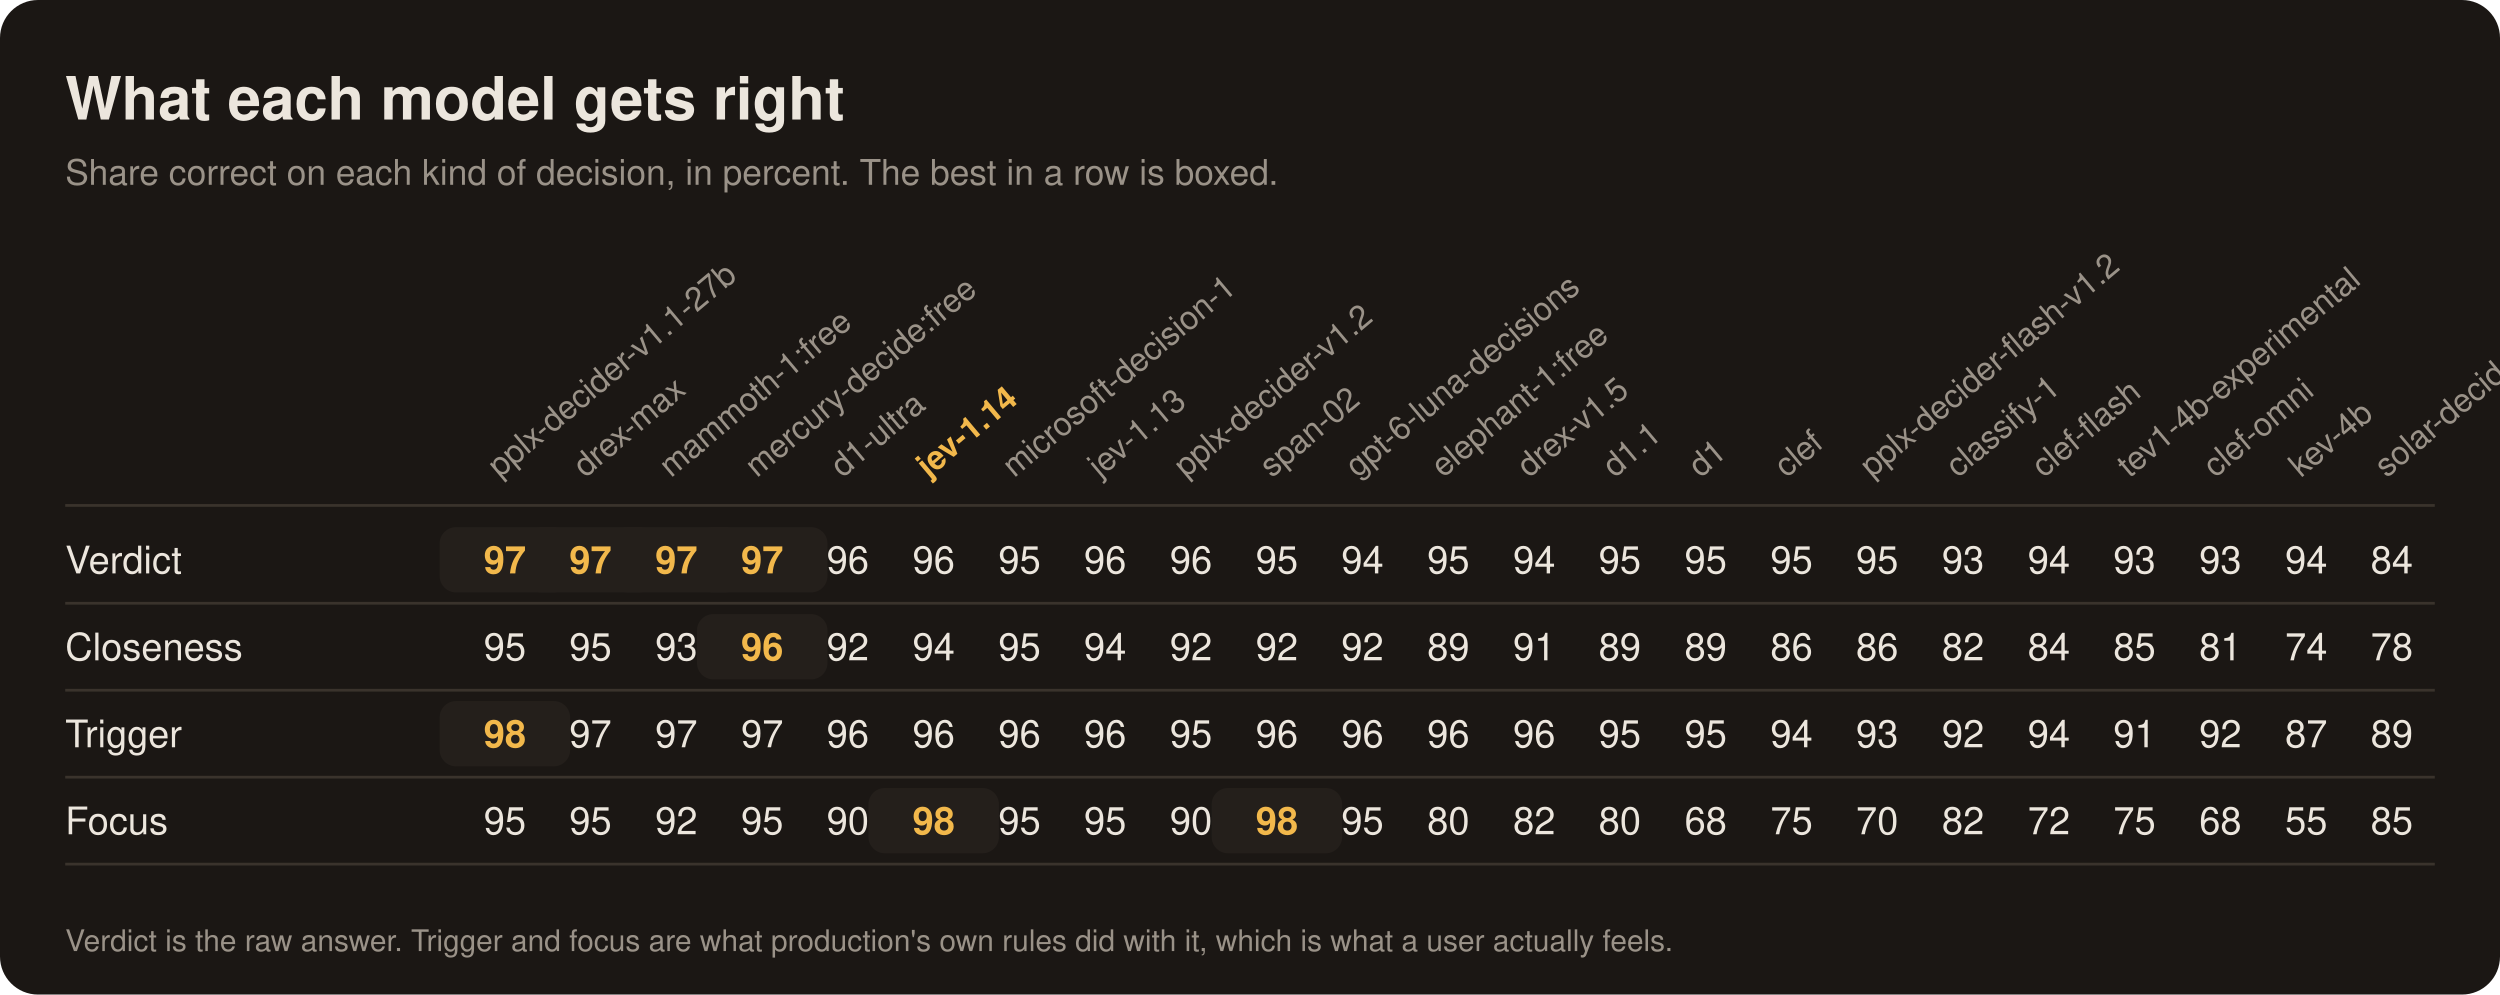
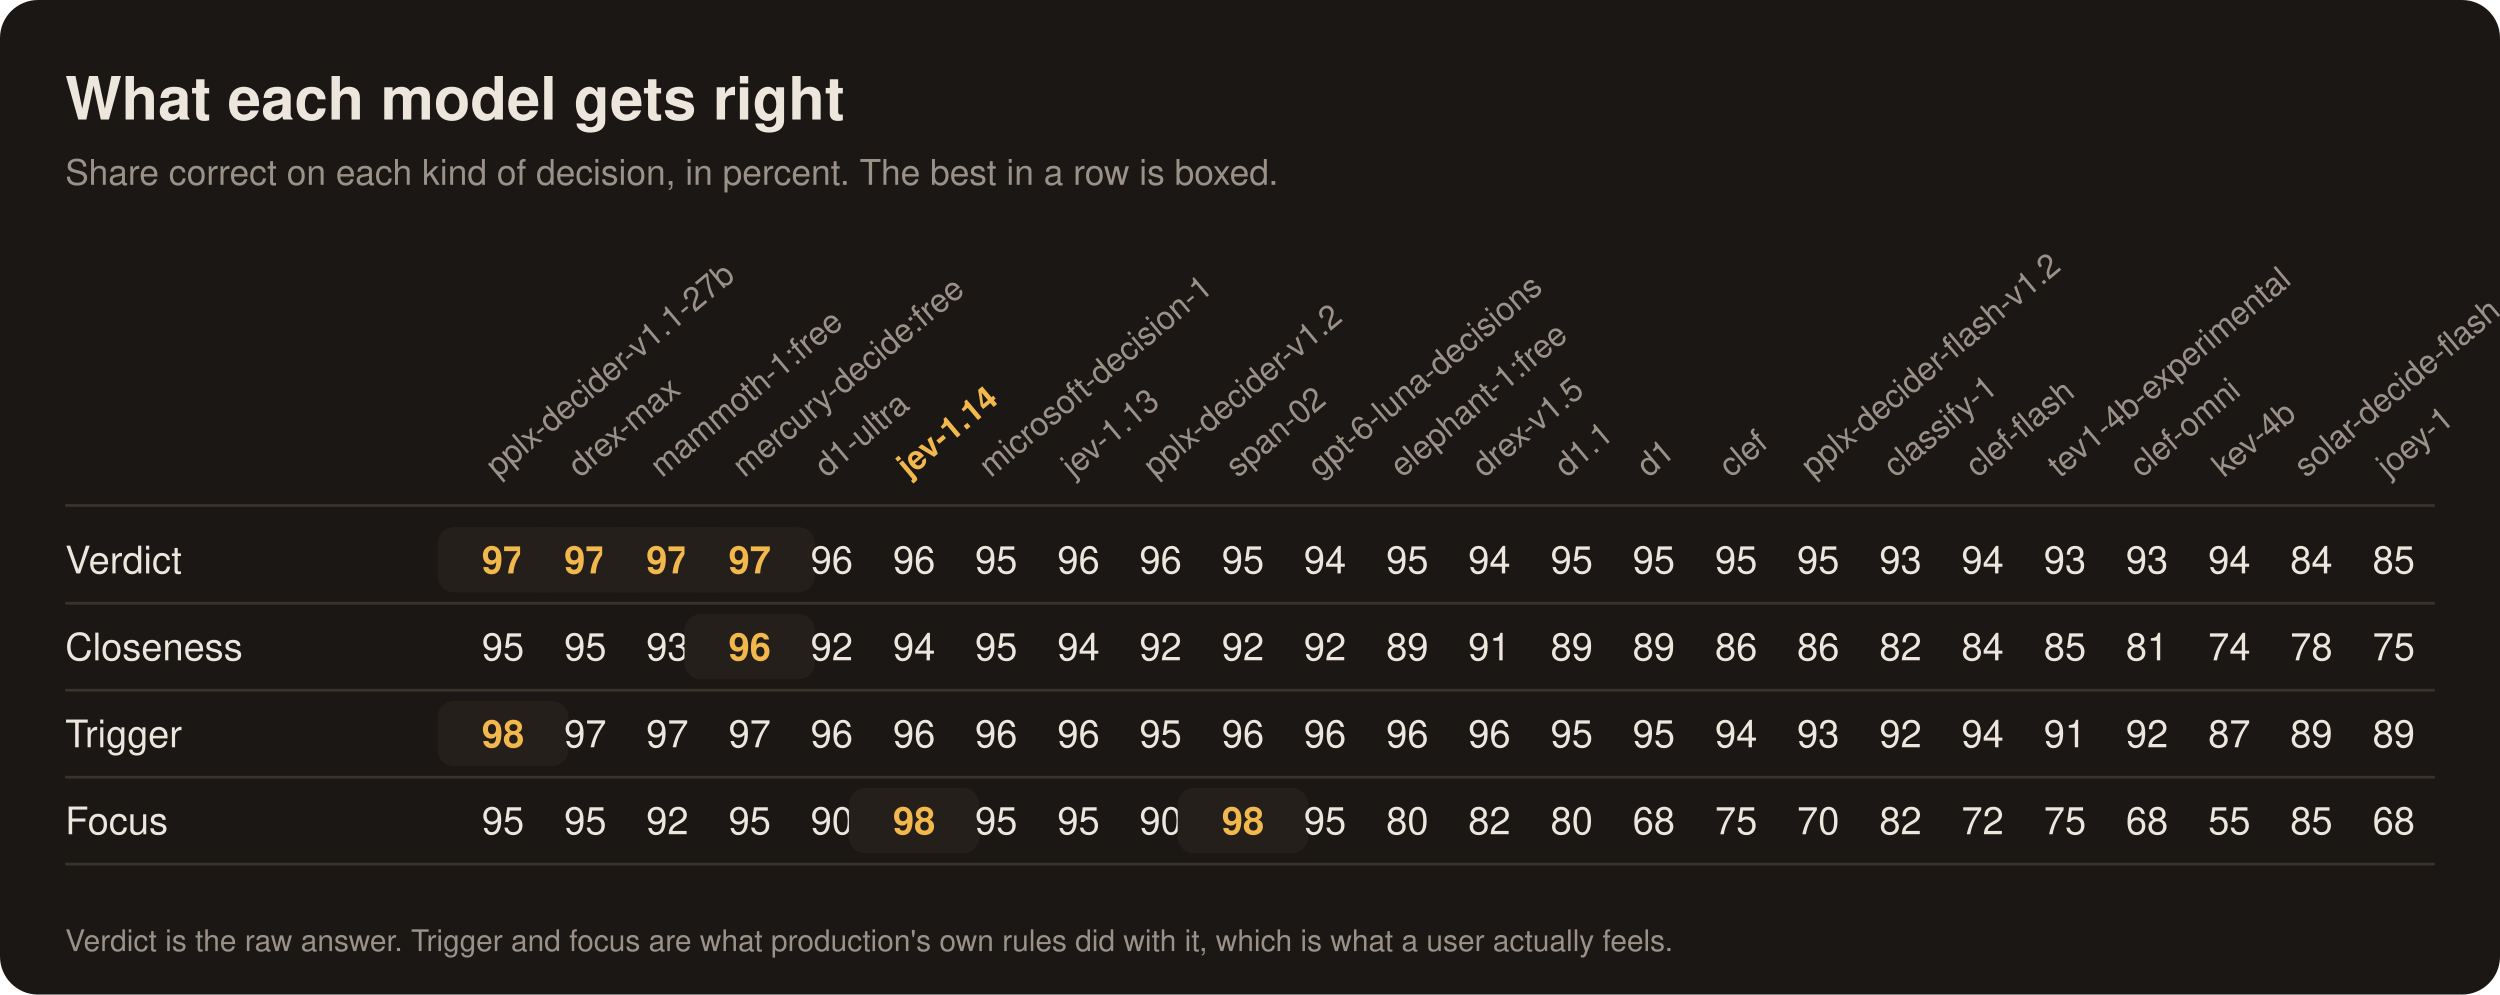
<svg xmlns="http://www.w3.org/2000/svg" viewBox="0 0 920 366" width="920" role="img" aria-label="What each model gets right" font-family="-apple-system,BlinkMacSystemFont,'Segoe UI',Helvetica,Arial,sans-serif">
  <rect width="920" height="366" rx="14" fill="#1b1714" />
  <text x="24.0" y="44.0" font-size="22" font-weight="700" fill="#ece6dd" text-anchor="start">What each model gets right</text>
  <text x="24.0" y="68.0" font-size="13" font-weight="400" fill="#9a9288" text-anchor="start">Share correct on each kind of decision, in percent. The best in a row is boxed.</text>
-   <text transform="translate(183.8 176.0) rotate(-40)" font-size="12" font-weight="500" fill="#9a9288">pplx-decider-v1.1-27b</text>
-   <text transform="translate(215.3 176.0) rotate(-40)" font-size="12" font-weight="500" fill="#9a9288">drex-max</text>
-   <text transform="translate(246.9 176.0) rotate(-40)" font-size="12" font-weight="500" fill="#9a9288">mammoth-1:free</text>
-   <text transform="translate(278.5 176.0) rotate(-40)" font-size="12" font-weight="500" fill="#9a9288">mercury-decide:free</text>
-   <text transform="translate(310.0 176.0) rotate(-40)" font-size="12" font-weight="500" fill="#9a9288">d1-ultra</text>
-   <text transform="translate(341.6 176.0) rotate(-40)" font-size="12" font-weight="700" fill="#f2b84b">jev-1.14</text>
-   <text transform="translate(373.2 176.0) rotate(-40)" font-size="12" font-weight="500" fill="#9a9288">microsoft-decision-1</text>
-   <text transform="translate(404.7 176.0) rotate(-40)" font-size="12" font-weight="500" fill="#9a9288">jev-1.13</text>
-   <text transform="translate(436.3 176.0) rotate(-40)" font-size="12" font-weight="500" fill="#9a9288">pplx-decider-v1.2</text>
-   <text transform="translate(467.9 176.0) rotate(-40)" font-size="12" font-weight="500" fill="#9a9288">span-02</text>
-   <text transform="translate(499.4 176.0) rotate(-40)" font-size="12" font-weight="500" fill="#9a9288">gpt-6-luna-decisions</text>
-   <text transform="translate(531.0 176.0) rotate(-40)" font-size="12" font-weight="500" fill="#9a9288">elephant-1:free</text>
-   <text transform="translate(562.6 176.0) rotate(-40)" font-size="12" font-weight="500" fill="#9a9288">drex-v1.5</text>
-   <text transform="translate(594.1 176.0) rotate(-40)" font-size="12" font-weight="500" fill="#9a9288">d1.1</text>
-   <text transform="translate(625.7 176.0) rotate(-40)" font-size="12" font-weight="500" fill="#9a9288">d1</text>
-   <text transform="translate(657.3 176.0) rotate(-40)" font-size="12" font-weight="500" fill="#9a9288">clef</text>
-   <text transform="translate(688.8 176.0) rotate(-40)" font-size="12" font-weight="500" fill="#9a9288">pplx-decider-flash-v1.2</text>
-   <text transform="translate(720.4 176.0) rotate(-40)" font-size="12" font-weight="500" fill="#9a9288">classify-1</text>
-   <text transform="translate(752.0 176.0) rotate(-40)" font-size="12" font-weight="500" fill="#9a9288">clef-flash</text>
-   <text transform="translate(783.5 176.0) rotate(-40)" font-size="12" font-weight="500" fill="#9a9288">tev1-4b-experimental</text>
-   <text transform="translate(815.1 176.0) rotate(-40)" font-size="12" font-weight="500" fill="#9a9288">clef-omni</text>
-   <text transform="translate(846.7 176.0) rotate(-40)" font-size="12" font-weight="500" fill="#9a9288">kev-4b</text>
-   <text transform="translate(878.2 176.0) rotate(-40)" font-size="12" font-weight="500" fill="#9a9288">solar-decide-flash</text>
+   <text transform="translate(183.1 176.0) rotate(-40)" font-size="12" font-weight="500" fill="#9a9288">pplx-decider-v1.1-27b</text>
+   <text transform="translate(213.4 176.0) rotate(-40)" font-size="12" font-weight="500" fill="#9a9288">drex-max</text>
+   <text transform="translate(243.6 176.0) rotate(-40)" font-size="12" font-weight="500" fill="#9a9288">mammoth-1:free</text>
+   <text transform="translate(273.9 176.0) rotate(-40)" font-size="12" font-weight="500" fill="#9a9288">mercury-decide:free</text>
+   <text transform="translate(304.1 176.0) rotate(-40)" font-size="12" font-weight="500" fill="#9a9288">d1-ultra</text>
+   <text transform="translate(334.4 176.0) rotate(-40)" font-size="12" font-weight="700" fill="#f2b84b">jev-1.14</text>
+   <text transform="translate(364.6 176.0) rotate(-40)" font-size="12" font-weight="500" fill="#9a9288">microsoft-decision-1</text>
+   <text transform="translate(394.9 176.0) rotate(-40)" font-size="12" font-weight="500" fill="#9a9288">jev-1.13</text>
+   <text transform="translate(425.1 176.0) rotate(-40)" font-size="12" font-weight="500" fill="#9a9288">pplx-decider-v1.2</text>
+   <text transform="translate(455.4 176.0) rotate(-40)" font-size="12" font-weight="500" fill="#9a9288">span-02</text>
+   <text transform="translate(485.6 176.0) rotate(-40)" font-size="12" font-weight="500" fill="#9a9288">gpt-6-luna-decisions</text>
+   <text transform="translate(515.9 176.0) rotate(-40)" font-size="12" font-weight="500" fill="#9a9288">elephant-1:free</text>
+   <text transform="translate(546.1 176.0) rotate(-40)" font-size="12" font-weight="500" fill="#9a9288">drex-v1.5</text>
+   <text transform="translate(576.4 176.0) rotate(-40)" font-size="12" font-weight="500" fill="#9a9288">d1.1</text>
+   <text transform="translate(606.6 176.0) rotate(-40)" font-size="12" font-weight="500" fill="#9a9288">d1</text>
+   <text transform="translate(636.9 176.0) rotate(-40)" font-size="12" font-weight="500" fill="#9a9288">clef</text>
+   <text transform="translate(667.1 176.0) rotate(-40)" font-size="12" font-weight="500" fill="#9a9288">pplx-decider-flash-v1.2</text>
+   <text transform="translate(697.4 176.0) rotate(-40)" font-size="12" font-weight="500" fill="#9a9288">classify-1</text>
+   <text transform="translate(727.6 176.0) rotate(-40)" font-size="12" font-weight="500" fill="#9a9288">clef-flash</text>
+   <text transform="translate(757.9 176.0) rotate(-40)" font-size="12" font-weight="500" fill="#9a9288">tev1-4b-experimental</text>
+   <text transform="translate(788.1 176.0) rotate(-40)" font-size="12" font-weight="500" fill="#9a9288">clef-omni</text>
+   <text transform="translate(818.4 176.0) rotate(-40)" font-size="12" font-weight="500" fill="#9a9288">kev-4b</text>
+   <text transform="translate(848.6 176.0) rotate(-40)" font-size="12" font-weight="500" fill="#9a9288">solar-decide-flash</text>
+   <text transform="translate(878.9 176.0) rotate(-40)" font-size="12" font-weight="500" fill="#9a9288">joey-1</text>
  <line x1="24.0" y1="186.0" x2="896.0" y2="186.0" stroke="#3a332c" stroke-width="1.0" />
  <text x="24.0" y="211.0" font-size="14" font-weight="500" fill="#ece6dd" text-anchor="start">Verdict</text>
-   <rect x="161.8" y="194.0" width="48.0" height="24.0" rx="6.0" fill="#241f1b" />
-   <text x="185.8" y="211.0" font-size="14" font-weight="700" fill="#f2b84b" text-anchor="middle">97</text>
-   <rect x="193.3" y="194.0" width="48.0" height="24.0" rx="6.0" fill="#241f1b" />
-   <text x="217.3" y="211.0" font-size="14" font-weight="700" fill="#f2b84b" text-anchor="middle">97</text>
-   <rect x="224.9" y="194.0" width="48.0" height="24.0" rx="6.0" fill="#241f1b" />
-   <text x="248.9" y="211.0" font-size="14" font-weight="700" fill="#f2b84b" text-anchor="middle">97</text>
-   <rect x="256.5" y="194.0" width="48.0" height="24.0" rx="6.0" fill="#241f1b" />
-   <text x="280.5" y="211.0" font-size="14" font-weight="700" fill="#f2b84b" text-anchor="middle">97</text>
-   <text x="312.0" y="211.0" font-size="14" font-weight="400" fill="#ece6dd" text-anchor="middle">96</text>
-   <text x="343.6" y="211.0" font-size="14" font-weight="400" fill="#ece6dd" text-anchor="middle">96</text>
-   <text x="375.2" y="211.0" font-size="14" font-weight="400" fill="#ece6dd" text-anchor="middle">95</text>
-   <text x="406.7" y="211.0" font-size="14" font-weight="400" fill="#ece6dd" text-anchor="middle">96</text>
-   <text x="438.3" y="211.0" font-size="14" font-weight="400" fill="#ece6dd" text-anchor="middle">96</text>
-   <text x="469.9" y="211.0" font-size="14" font-weight="400" fill="#ece6dd" text-anchor="middle">95</text>
-   <text x="501.4" y="211.0" font-size="14" font-weight="400" fill="#ece6dd" text-anchor="middle">94</text>
-   <text x="533.0" y="211.0" font-size="14" font-weight="400" fill="#ece6dd" text-anchor="middle">95</text>
-   <text x="564.6" y="211.0" font-size="14" font-weight="400" fill="#ece6dd" text-anchor="middle">94</text>
-   <text x="596.1" y="211.0" font-size="14" font-weight="400" fill="#ece6dd" text-anchor="middle">95</text>
-   <text x="627.7" y="211.0" font-size="14" font-weight="400" fill="#ece6dd" text-anchor="middle">95</text>
-   <text x="659.3" y="211.0" font-size="14" font-weight="400" fill="#ece6dd" text-anchor="middle">95</text>
-   <text x="690.8" y="211.0" font-size="14" font-weight="400" fill="#ece6dd" text-anchor="middle">95</text>
-   <text x="722.4" y="211.0" font-size="14" font-weight="400" fill="#ece6dd" text-anchor="middle">93</text>
-   <text x="754.0" y="211.0" font-size="14" font-weight="400" fill="#ece6dd" text-anchor="middle">94</text>
-   <text x="785.5" y="211.0" font-size="14" font-weight="400" fill="#ece6dd" text-anchor="middle">93</text>
-   <text x="817.1" y="211.0" font-size="14" font-weight="400" fill="#ece6dd" text-anchor="middle">93</text>
-   <text x="848.7" y="211.0" font-size="14" font-weight="400" fill="#ece6dd" text-anchor="middle">94</text>
-   <text x="880.2" y="211.0" font-size="14" font-weight="400" fill="#ece6dd" text-anchor="middle">84</text>
+   <rect x="161.1" y="194.0" width="48.0" height="24.0" rx="6.0" fill="#241f1b" />
+   <text x="185.1" y="211.0" font-size="14" font-weight="700" fill="#f2b84b" text-anchor="middle">97</text>
+   <rect x="191.4" y="194.0" width="48.0" height="24.0" rx="6.0" fill="#241f1b" />
+   <text x="215.4" y="211.0" font-size="14" font-weight="700" fill="#f2b84b" text-anchor="middle">97</text>
+   <rect x="221.6" y="194.0" width="48.0" height="24.0" rx="6.0" fill="#241f1b" />
+   <text x="245.6" y="211.0" font-size="14" font-weight="700" fill="#f2b84b" text-anchor="middle">97</text>
+   <rect x="251.9" y="194.0" width="48.0" height="24.0" rx="6.0" fill="#241f1b" />
+   <text x="275.9" y="211.0" font-size="14" font-weight="700" fill="#f2b84b" text-anchor="middle">97</text>
+   <text x="306.1" y="211.0" font-size="14" font-weight="400" fill="#ece6dd" text-anchor="middle">96</text>
+   <text x="336.4" y="211.0" font-size="14" font-weight="400" fill="#ece6dd" text-anchor="middle">96</text>
+   <text x="366.6" y="211.0" font-size="14" font-weight="400" fill="#ece6dd" text-anchor="middle">95</text>
+   <text x="396.9" y="211.0" font-size="14" font-weight="400" fill="#ece6dd" text-anchor="middle">96</text>
+   <text x="427.1" y="211.0" font-size="14" font-weight="400" fill="#ece6dd" text-anchor="middle">96</text>
+   <text x="457.4" y="211.0" font-size="14" font-weight="400" fill="#ece6dd" text-anchor="middle">95</text>
+   <text x="487.6" y="211.0" font-size="14" font-weight="400" fill="#ece6dd" text-anchor="middle">94</text>
+   <text x="517.9" y="211.0" font-size="14" font-weight="400" fill="#ece6dd" text-anchor="middle">95</text>
+   <text x="548.1" y="211.0" font-size="14" font-weight="400" fill="#ece6dd" text-anchor="middle">94</text>
+   <text x="578.4" y="211.0" font-size="14" font-weight="400" fill="#ece6dd" text-anchor="middle">95</text>
+   <text x="608.6" y="211.0" font-size="14" font-weight="400" fill="#ece6dd" text-anchor="middle">95</text>
+   <text x="638.9" y="211.0" font-size="14" font-weight="400" fill="#ece6dd" text-anchor="middle">95</text>
+   <text x="669.1" y="211.0" font-size="14" font-weight="400" fill="#ece6dd" text-anchor="middle">95</text>
+   <text x="699.4" y="211.0" font-size="14" font-weight="400" fill="#ece6dd" text-anchor="middle">93</text>
+   <text x="729.6" y="211.0" font-size="14" font-weight="400" fill="#ece6dd" text-anchor="middle">94</text>
+   <text x="759.9" y="211.0" font-size="14" font-weight="400" fill="#ece6dd" text-anchor="middle">93</text>
+   <text x="790.1" y="211.0" font-size="14" font-weight="400" fill="#ece6dd" text-anchor="middle">93</text>
+   <text x="820.4" y="211.0" font-size="14" font-weight="400" fill="#ece6dd" text-anchor="middle">94</text>
+   <text x="850.6" y="211.0" font-size="14" font-weight="400" fill="#ece6dd" text-anchor="middle">84</text>
+   <text x="880.9" y="211.0" font-size="14" font-weight="400" fill="#ece6dd" text-anchor="middle">85</text>
  <line x1="24.0" y1="222.0" x2="896.0" y2="222.0" stroke="#3a332c" stroke-width="1.0" />
  <text x="24.0" y="243.0" font-size="14" font-weight="500" fill="#ece6dd" text-anchor="start">Closeness</text>
-   <text x="185.8" y="243.0" font-size="14" font-weight="400" fill="#ece6dd" text-anchor="middle">95</text>
-   <text x="217.3" y="243.0" font-size="14" font-weight="400" fill="#ece6dd" text-anchor="middle">95</text>
-   <text x="248.9" y="243.0" font-size="14" font-weight="400" fill="#ece6dd" text-anchor="middle">93</text>
-   <rect x="256.5" y="226.0" width="48.0" height="24.0" rx="6.0" fill="#241f1b" />
-   <text x="280.5" y="243.0" font-size="14" font-weight="700" fill="#f2b84b" text-anchor="middle">96</text>
-   <text x="312.0" y="243.0" font-size="14" font-weight="400" fill="#ece6dd" text-anchor="middle">92</text>
-   <text x="343.6" y="243.0" font-size="14" font-weight="400" fill="#ece6dd" text-anchor="middle">94</text>
-   <text x="375.2" y="243.0" font-size="14" font-weight="400" fill="#ece6dd" text-anchor="middle">95</text>
-   <text x="406.7" y="243.0" font-size="14" font-weight="400" fill="#ece6dd" text-anchor="middle">94</text>
-   <text x="438.3" y="243.0" font-size="14" font-weight="400" fill="#ece6dd" text-anchor="middle">92</text>
-   <text x="469.9" y="243.0" font-size="14" font-weight="400" fill="#ece6dd" text-anchor="middle">92</text>
-   <text x="501.4" y="243.0" font-size="14" font-weight="400" fill="#ece6dd" text-anchor="middle">92</text>
-   <text x="533.0" y="243.0" font-size="14" font-weight="400" fill="#ece6dd" text-anchor="middle">89</text>
-   <text x="564.6" y="243.0" font-size="14" font-weight="400" fill="#ece6dd" text-anchor="middle">91</text>
-   <text x="596.1" y="243.0" font-size="14" font-weight="400" fill="#ece6dd" text-anchor="middle">89</text>
-   <text x="627.7" y="243.0" font-size="14" font-weight="400" fill="#ece6dd" text-anchor="middle">89</text>
-   <text x="659.3" y="243.0" font-size="14" font-weight="400" fill="#ece6dd" text-anchor="middle">86</text>
-   <text x="690.8" y="243.0" font-size="14" font-weight="400" fill="#ece6dd" text-anchor="middle">86</text>
-   <text x="722.4" y="243.0" font-size="14" font-weight="400" fill="#ece6dd" text-anchor="middle">82</text>
-   <text x="754.0" y="243.0" font-size="14" font-weight="400" fill="#ece6dd" text-anchor="middle">84</text>
-   <text x="785.5" y="243.0" font-size="14" font-weight="400" fill="#ece6dd" text-anchor="middle">85</text>
-   <text x="817.1" y="243.0" font-size="14" font-weight="400" fill="#ece6dd" text-anchor="middle">81</text>
-   <text x="848.7" y="243.0" font-size="14" font-weight="400" fill="#ece6dd" text-anchor="middle">74</text>
-   <text x="880.2" y="243.0" font-size="14" font-weight="400" fill="#ece6dd" text-anchor="middle">78</text>
+   <text x="185.1" y="243.0" font-size="14" font-weight="400" fill="#ece6dd" text-anchor="middle">95</text>
+   <text x="215.4" y="243.0" font-size="14" font-weight="400" fill="#ece6dd" text-anchor="middle">95</text>
+   <text x="245.6" y="243.0" font-size="14" font-weight="400" fill="#ece6dd" text-anchor="middle">93</text>
+   <rect x="251.9" y="226.0" width="48.0" height="24.0" rx="6.0" fill="#241f1b" />
+   <text x="275.9" y="243.0" font-size="14" font-weight="700" fill="#f2b84b" text-anchor="middle">96</text>
+   <text x="306.1" y="243.0" font-size="14" font-weight="400" fill="#ece6dd" text-anchor="middle">92</text>
+   <text x="336.4" y="243.0" font-size="14" font-weight="400" fill="#ece6dd" text-anchor="middle">94</text>
+   <text x="366.6" y="243.0" font-size="14" font-weight="400" fill="#ece6dd" text-anchor="middle">95</text>
+   <text x="396.9" y="243.0" font-size="14" font-weight="400" fill="#ece6dd" text-anchor="middle">94</text>
+   <text x="427.1" y="243.0" font-size="14" font-weight="400" fill="#ece6dd" text-anchor="middle">92</text>
+   <text x="457.4" y="243.0" font-size="14" font-weight="400" fill="#ece6dd" text-anchor="middle">92</text>
+   <text x="487.6" y="243.0" font-size="14" font-weight="400" fill="#ece6dd" text-anchor="middle">92</text>
+   <text x="517.9" y="243.0" font-size="14" font-weight="400" fill="#ece6dd" text-anchor="middle">89</text>
+   <text x="548.1" y="243.0" font-size="14" font-weight="400" fill="#ece6dd" text-anchor="middle">91</text>
+   <text x="578.4" y="243.0" font-size="14" font-weight="400" fill="#ece6dd" text-anchor="middle">89</text>
+   <text x="608.6" y="243.0" font-size="14" font-weight="400" fill="#ece6dd" text-anchor="middle">89</text>
+   <text x="638.9" y="243.0" font-size="14" font-weight="400" fill="#ece6dd" text-anchor="middle">86</text>
+   <text x="669.1" y="243.0" font-size="14" font-weight="400" fill="#ece6dd" text-anchor="middle">86</text>
+   <text x="699.4" y="243.0" font-size="14" font-weight="400" fill="#ece6dd" text-anchor="middle">82</text>
+   <text x="729.6" y="243.0" font-size="14" font-weight="400" fill="#ece6dd" text-anchor="middle">84</text>
+   <text x="759.9" y="243.0" font-size="14" font-weight="400" fill="#ece6dd" text-anchor="middle">85</text>
+   <text x="790.1" y="243.0" font-size="14" font-weight="400" fill="#ece6dd" text-anchor="middle">81</text>
+   <text x="820.4" y="243.0" font-size="14" font-weight="400" fill="#ece6dd" text-anchor="middle">74</text>
+   <text x="850.6" y="243.0" font-size="14" font-weight="400" fill="#ece6dd" text-anchor="middle">78</text>
+   <text x="880.9" y="243.0" font-size="14" font-weight="400" fill="#ece6dd" text-anchor="middle">75</text>
  <line x1="24.0" y1="254.0" x2="896.0" y2="254.0" stroke="#3a332c" stroke-width="1.0" />
  <text x="24.0" y="275.0" font-size="14" font-weight="500" fill="#ece6dd" text-anchor="start">Trigger</text>
-   <rect x="161.8" y="258.0" width="48.0" height="24.0" rx="6.0" fill="#241f1b" />
-   <text x="185.8" y="275.0" font-size="14" font-weight="700" fill="#f2b84b" text-anchor="middle">98</text>
-   <text x="217.3" y="275.0" font-size="14" font-weight="400" fill="#ece6dd" text-anchor="middle">97</text>
-   <text x="248.9" y="275.0" font-size="14" font-weight="400" fill="#ece6dd" text-anchor="middle">97</text>
-   <text x="280.5" y="275.0" font-size="14" font-weight="400" fill="#ece6dd" text-anchor="middle">97</text>
-   <text x="312.0" y="275.0" font-size="14" font-weight="400" fill="#ece6dd" text-anchor="middle">96</text>
-   <text x="343.6" y="275.0" font-size="14" font-weight="400" fill="#ece6dd" text-anchor="middle">96</text>
-   <text x="375.2" y="275.0" font-size="14" font-weight="400" fill="#ece6dd" text-anchor="middle">96</text>
-   <text x="406.7" y="275.0" font-size="14" font-weight="400" fill="#ece6dd" text-anchor="middle">96</text>
-   <text x="438.3" y="275.0" font-size="14" font-weight="400" fill="#ece6dd" text-anchor="middle">95</text>
-   <text x="469.9" y="275.0" font-size="14" font-weight="400" fill="#ece6dd" text-anchor="middle">96</text>
-   <text x="501.4" y="275.0" font-size="14" font-weight="400" fill="#ece6dd" text-anchor="middle">96</text>
-   <text x="533.0" y="275.0" font-size="14" font-weight="400" fill="#ece6dd" text-anchor="middle">96</text>
-   <text x="564.6" y="275.0" font-size="14" font-weight="400" fill="#ece6dd" text-anchor="middle">96</text>
-   <text x="596.1" y="275.0" font-size="14" font-weight="400" fill="#ece6dd" text-anchor="middle">95</text>
-   <text x="627.7" y="275.0" font-size="14" font-weight="400" fill="#ece6dd" text-anchor="middle">95</text>
-   <text x="659.3" y="275.0" font-size="14" font-weight="400" fill="#ece6dd" text-anchor="middle">94</text>
-   <text x="690.8" y="275.0" font-size="14" font-weight="400" fill="#ece6dd" text-anchor="middle">93</text>
-   <text x="722.4" y="275.0" font-size="14" font-weight="400" fill="#ece6dd" text-anchor="middle">92</text>
-   <text x="754.0" y="275.0" font-size="14" font-weight="400" fill="#ece6dd" text-anchor="middle">94</text>
-   <text x="785.5" y="275.0" font-size="14" font-weight="400" fill="#ece6dd" text-anchor="middle">91</text>
-   <text x="817.1" y="275.0" font-size="14" font-weight="400" fill="#ece6dd" text-anchor="middle">92</text>
-   <text x="848.7" y="275.0" font-size="14" font-weight="400" fill="#ece6dd" text-anchor="middle">87</text>
-   <text x="880.2" y="275.0" font-size="14" font-weight="400" fill="#ece6dd" text-anchor="middle">89</text>
+   <rect x="161.1" y="258.0" width="48.0" height="24.0" rx="6.0" fill="#241f1b" />
+   <text x="185.1" y="275.0" font-size="14" font-weight="700" fill="#f2b84b" text-anchor="middle">98</text>
+   <text x="215.4" y="275.0" font-size="14" font-weight="400" fill="#ece6dd" text-anchor="middle">97</text>
+   <text x="245.6" y="275.0" font-size="14" font-weight="400" fill="#ece6dd" text-anchor="middle">97</text>
+   <text x="275.9" y="275.0" font-size="14" font-weight="400" fill="#ece6dd" text-anchor="middle">97</text>
+   <text x="306.1" y="275.0" font-size="14" font-weight="400" fill="#ece6dd" text-anchor="middle">96</text>
+   <text x="336.4" y="275.0" font-size="14" font-weight="400" fill="#ece6dd" text-anchor="middle">96</text>
+   <text x="366.6" y="275.0" font-size="14" font-weight="400" fill="#ece6dd" text-anchor="middle">96</text>
+   <text x="396.9" y="275.0" font-size="14" font-weight="400" fill="#ece6dd" text-anchor="middle">96</text>
+   <text x="427.1" y="275.0" font-size="14" font-weight="400" fill="#ece6dd" text-anchor="middle">95</text>
+   <text x="457.4" y="275.0" font-size="14" font-weight="400" fill="#ece6dd" text-anchor="middle">96</text>
+   <text x="487.6" y="275.0" font-size="14" font-weight="400" fill="#ece6dd" text-anchor="middle">96</text>
+   <text x="517.9" y="275.0" font-size="14" font-weight="400" fill="#ece6dd" text-anchor="middle">96</text>
+   <text x="548.1" y="275.0" font-size="14" font-weight="400" fill="#ece6dd" text-anchor="middle">96</text>
+   <text x="578.4" y="275.0" font-size="14" font-weight="400" fill="#ece6dd" text-anchor="middle">95</text>
+   <text x="608.6" y="275.0" font-size="14" font-weight="400" fill="#ece6dd" text-anchor="middle">95</text>
+   <text x="638.9" y="275.0" font-size="14" font-weight="400" fill="#ece6dd" text-anchor="middle">94</text>
+   <text x="669.1" y="275.0" font-size="14" font-weight="400" fill="#ece6dd" text-anchor="middle">93</text>
+   <text x="699.4" y="275.0" font-size="14" font-weight="400" fill="#ece6dd" text-anchor="middle">92</text>
+   <text x="729.6" y="275.0" font-size="14" font-weight="400" fill="#ece6dd" text-anchor="middle">94</text>
+   <text x="759.9" y="275.0" font-size="14" font-weight="400" fill="#ece6dd" text-anchor="middle">91</text>
+   <text x="790.1" y="275.0" font-size="14" font-weight="400" fill="#ece6dd" text-anchor="middle">92</text>
+   <text x="820.4" y="275.0" font-size="14" font-weight="400" fill="#ece6dd" text-anchor="middle">87</text>
+   <text x="850.6" y="275.0" font-size="14" font-weight="400" fill="#ece6dd" text-anchor="middle">89</text>
+   <text x="880.9" y="275.0" font-size="14" font-weight="400" fill="#ece6dd" text-anchor="middle">89</text>
  <line x1="24.0" y1="286.0" x2="896.0" y2="286.0" stroke="#3a332c" stroke-width="1.0" />
  <text x="24.0" y="307.0" font-size="14" font-weight="500" fill="#ece6dd" text-anchor="start">Focus</text>
-   <text x="185.8" y="307.0" font-size="14" font-weight="400" fill="#ece6dd" text-anchor="middle">95</text>
-   <text x="217.3" y="307.0" font-size="14" font-weight="400" fill="#ece6dd" text-anchor="middle">95</text>
-   <text x="248.9" y="307.0" font-size="14" font-weight="400" fill="#ece6dd" text-anchor="middle">92</text>
-   <text x="280.5" y="307.0" font-size="14" font-weight="400" fill="#ece6dd" text-anchor="middle">95</text>
-   <text x="312.0" y="307.0" font-size="14" font-weight="400" fill="#ece6dd" text-anchor="middle">90</text>
-   <rect x="319.6" y="290.0" width="48.0" height="24.0" rx="6.0" fill="#241f1b" />
-   <text x="343.6" y="307.0" font-size="14" font-weight="700" fill="#f2b84b" text-anchor="middle">98</text>
-   <text x="375.2" y="307.0" font-size="14" font-weight="400" fill="#ece6dd" text-anchor="middle">95</text>
-   <text x="406.7" y="307.0" font-size="14" font-weight="400" fill="#ece6dd" text-anchor="middle">95</text>
-   <text x="438.3" y="307.0" font-size="14" font-weight="400" fill="#ece6dd" text-anchor="middle">90</text>
-   <rect x="445.9" y="290.0" width="48.0" height="24.0" rx="6.0" fill="#241f1b" />
-   <text x="469.9" y="307.0" font-size="14" font-weight="700" fill="#f2b84b" text-anchor="middle">98</text>
-   <text x="501.4" y="307.0" font-size="14" font-weight="400" fill="#ece6dd" text-anchor="middle">95</text>
-   <text x="533.0" y="307.0" font-size="14" font-weight="400" fill="#ece6dd" text-anchor="middle">80</text>
-   <text x="564.6" y="307.0" font-size="14" font-weight="400" fill="#ece6dd" text-anchor="middle">82</text>
-   <text x="596.1" y="307.0" font-size="14" font-weight="400" fill="#ece6dd" text-anchor="middle">80</text>
-   <text x="627.7" y="307.0" font-size="14" font-weight="400" fill="#ece6dd" text-anchor="middle">68</text>
-   <text x="659.3" y="307.0" font-size="14" font-weight="400" fill="#ece6dd" text-anchor="middle">75</text>
-   <text x="690.8" y="307.0" font-size="14" font-weight="400" fill="#ece6dd" text-anchor="middle">70</text>
-   <text x="722.4" y="307.0" font-size="14" font-weight="400" fill="#ece6dd" text-anchor="middle">82</text>
-   <text x="754.0" y="307.0" font-size="14" font-weight="400" fill="#ece6dd" text-anchor="middle">72</text>
-   <text x="785.5" y="307.0" font-size="14" font-weight="400" fill="#ece6dd" text-anchor="middle">75</text>
-   <text x="817.1" y="307.0" font-size="14" font-weight="400" fill="#ece6dd" text-anchor="middle">68</text>
-   <text x="848.7" y="307.0" font-size="14" font-weight="400" fill="#ece6dd" text-anchor="middle">55</text>
-   <text x="880.2" y="307.0" font-size="14" font-weight="400" fill="#ece6dd" text-anchor="middle">85</text>
+   <text x="185.1" y="307.0" font-size="14" font-weight="400" fill="#ece6dd" text-anchor="middle">95</text>
+   <text x="215.4" y="307.0" font-size="14" font-weight="400" fill="#ece6dd" text-anchor="middle">95</text>
+   <text x="245.6" y="307.0" font-size="14" font-weight="400" fill="#ece6dd" text-anchor="middle">92</text>
+   <text x="275.9" y="307.0" font-size="14" font-weight="400" fill="#ece6dd" text-anchor="middle">95</text>
+   <text x="306.1" y="307.0" font-size="14" font-weight="400" fill="#ece6dd" text-anchor="middle">90</text>
+   <rect x="312.4" y="290.0" width="48.0" height="24.0" rx="6.0" fill="#241f1b" />
+   <text x="336.4" y="307.0" font-size="14" font-weight="700" fill="#f2b84b" text-anchor="middle">98</text>
+   <text x="366.6" y="307.0" font-size="14" font-weight="400" fill="#ece6dd" text-anchor="middle">95</text>
+   <text x="396.9" y="307.0" font-size="14" font-weight="400" fill="#ece6dd" text-anchor="middle">95</text>
+   <text x="427.1" y="307.0" font-size="14" font-weight="400" fill="#ece6dd" text-anchor="middle">90</text>
+   <rect x="433.4" y="290.0" width="48.0" height="24.0" rx="6.0" fill="#241f1b" />
+   <text x="457.4" y="307.0" font-size="14" font-weight="700" fill="#f2b84b" text-anchor="middle">98</text>
+   <text x="487.6" y="307.0" font-size="14" font-weight="400" fill="#ece6dd" text-anchor="middle">95</text>
+   <text x="517.9" y="307.0" font-size="14" font-weight="400" fill="#ece6dd" text-anchor="middle">80</text>
+   <text x="548.1" y="307.0" font-size="14" font-weight="400" fill="#ece6dd" text-anchor="middle">82</text>
+   <text x="578.4" y="307.0" font-size="14" font-weight="400" fill="#ece6dd" text-anchor="middle">80</text>
+   <text x="608.6" y="307.0" font-size="14" font-weight="400" fill="#ece6dd" text-anchor="middle">68</text>
+   <text x="638.9" y="307.0" font-size="14" font-weight="400" fill="#ece6dd" text-anchor="middle">75</text>
+   <text x="669.1" y="307.0" font-size="14" font-weight="400" fill="#ece6dd" text-anchor="middle">70</text>
+   <text x="699.4" y="307.0" font-size="14" font-weight="400" fill="#ece6dd" text-anchor="middle">82</text>
+   <text x="729.6" y="307.0" font-size="14" font-weight="400" fill="#ece6dd" text-anchor="middle">72</text>
+   <text x="759.9" y="307.0" font-size="14" font-weight="400" fill="#ece6dd" text-anchor="middle">75</text>
+   <text x="790.1" y="307.0" font-size="14" font-weight="400" fill="#ece6dd" text-anchor="middle">68</text>
+   <text x="820.4" y="307.0" font-size="14" font-weight="400" fill="#ece6dd" text-anchor="middle">55</text>
+   <text x="850.6" y="307.0" font-size="14" font-weight="400" fill="#ece6dd" text-anchor="middle">85</text>
+   <text x="880.9" y="307.0" font-size="14" font-weight="400" fill="#ece6dd" text-anchor="middle">68</text>
  <line x1="24.0" y1="318.0" x2="896.0" y2="318.0" stroke="#3a332c" stroke-width="1.0" />
  <text x="24.0" y="350.0" font-size="11" font-weight="400" fill="#9a9288" text-anchor="start">Verdict is the raw answer. Trigger and focus are what production's own rules did with it, which is what a user actually feels.</text>
</svg>
